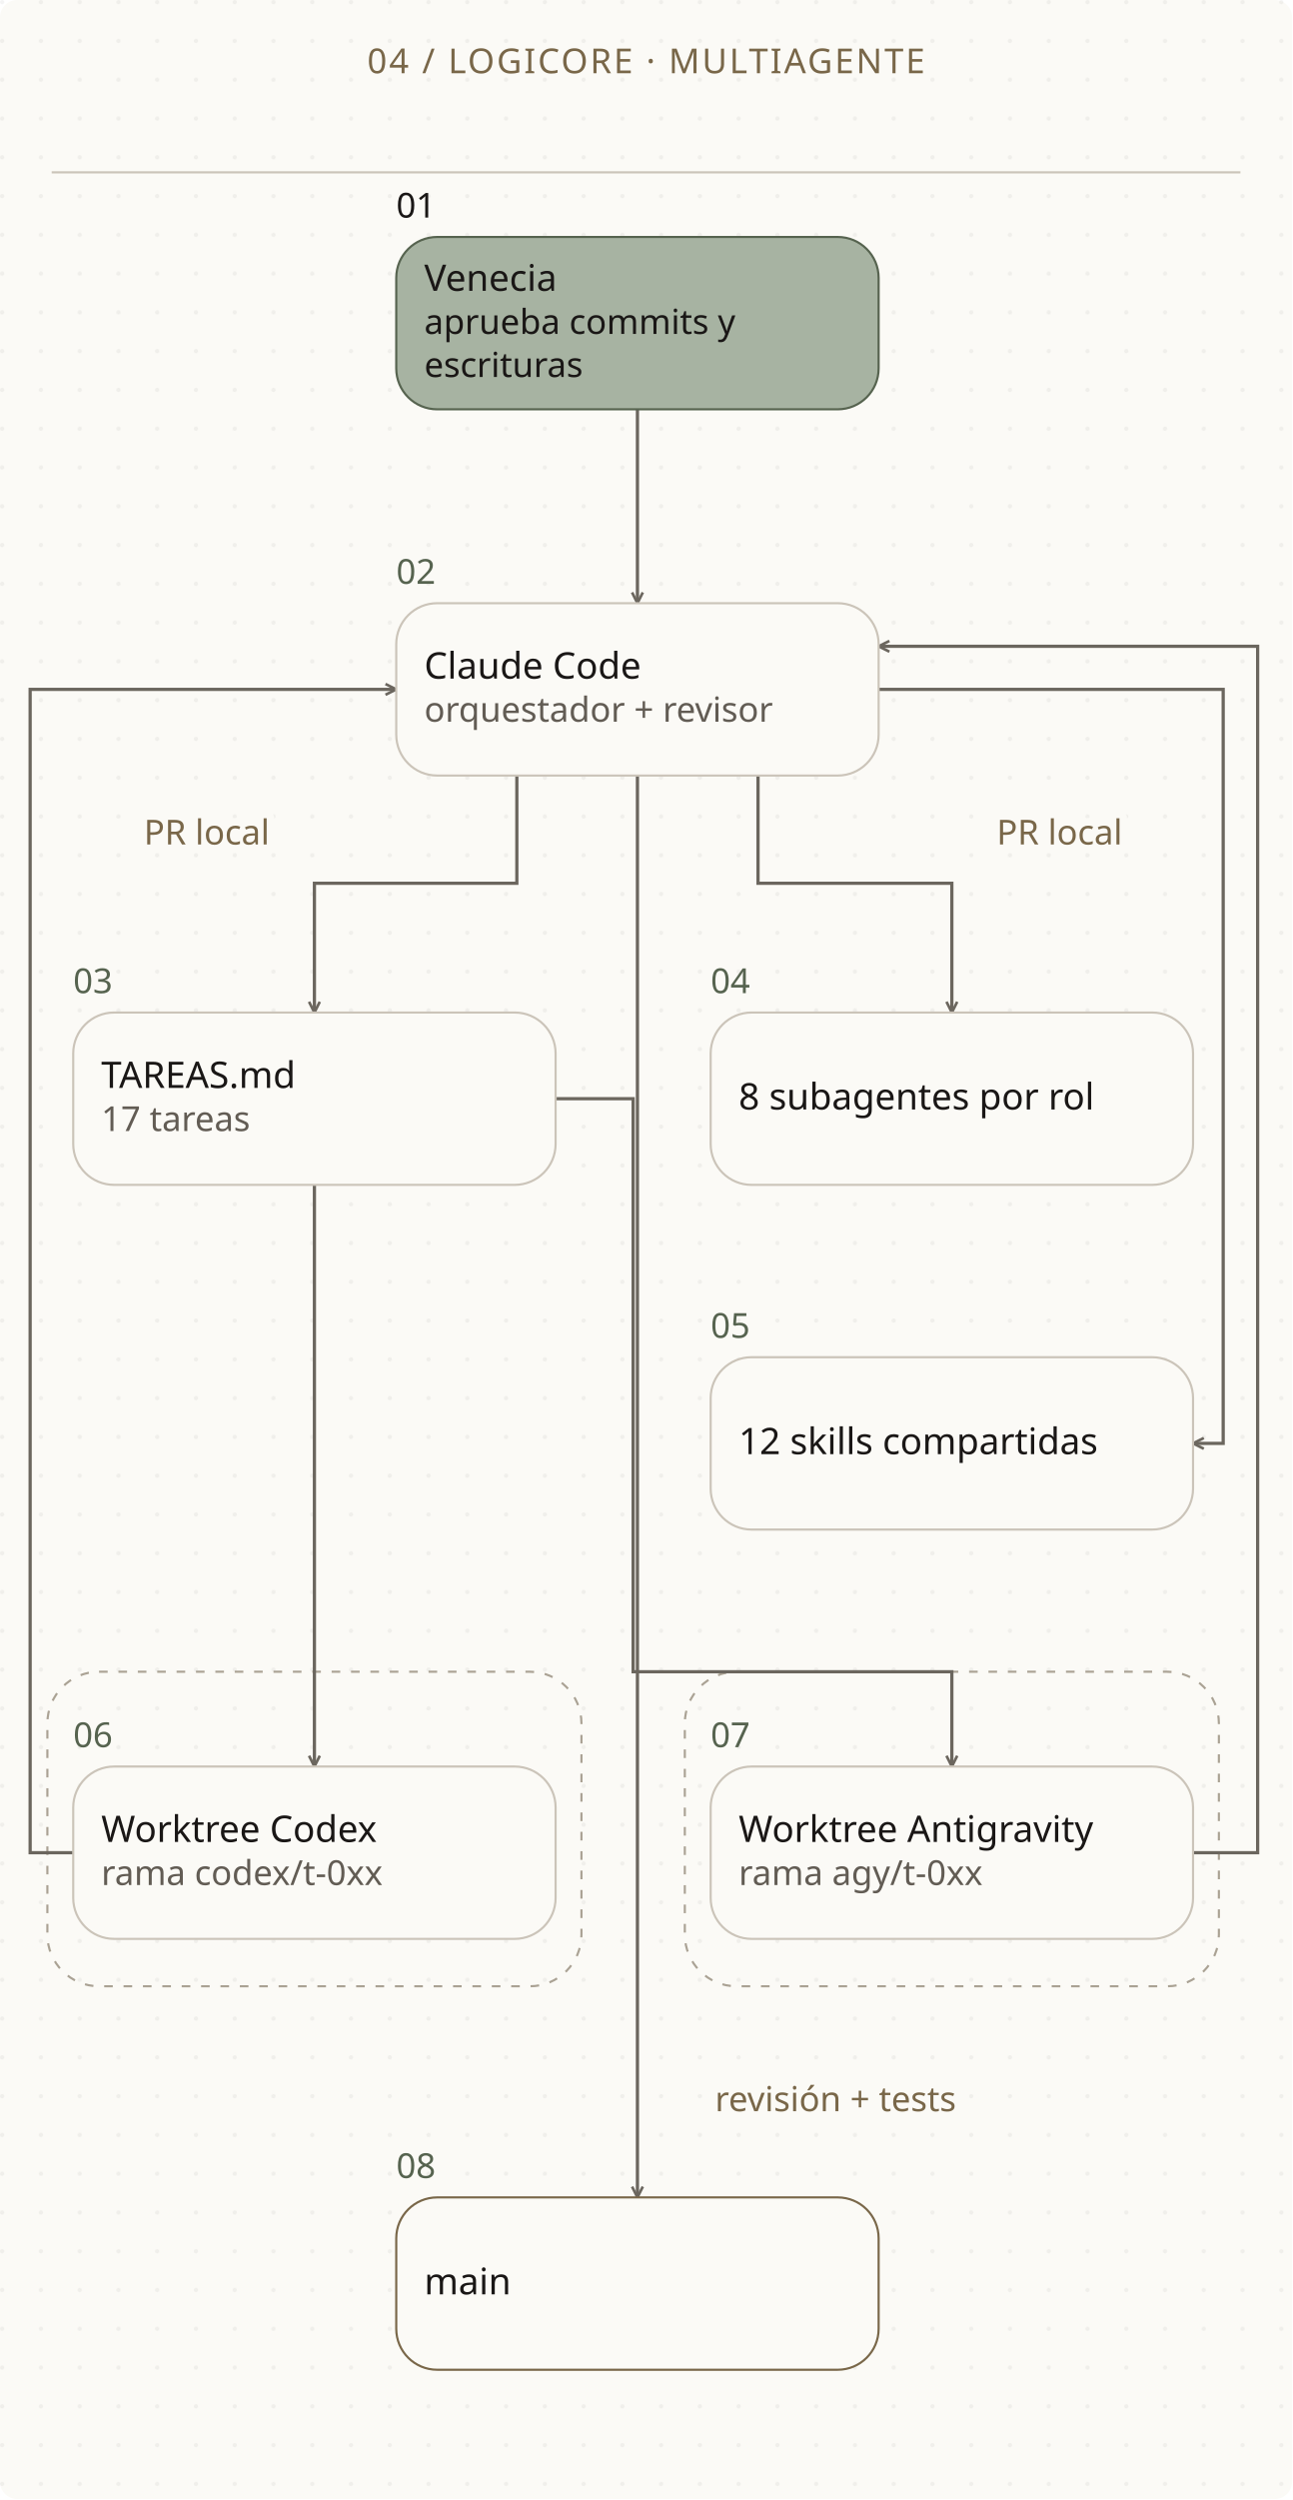
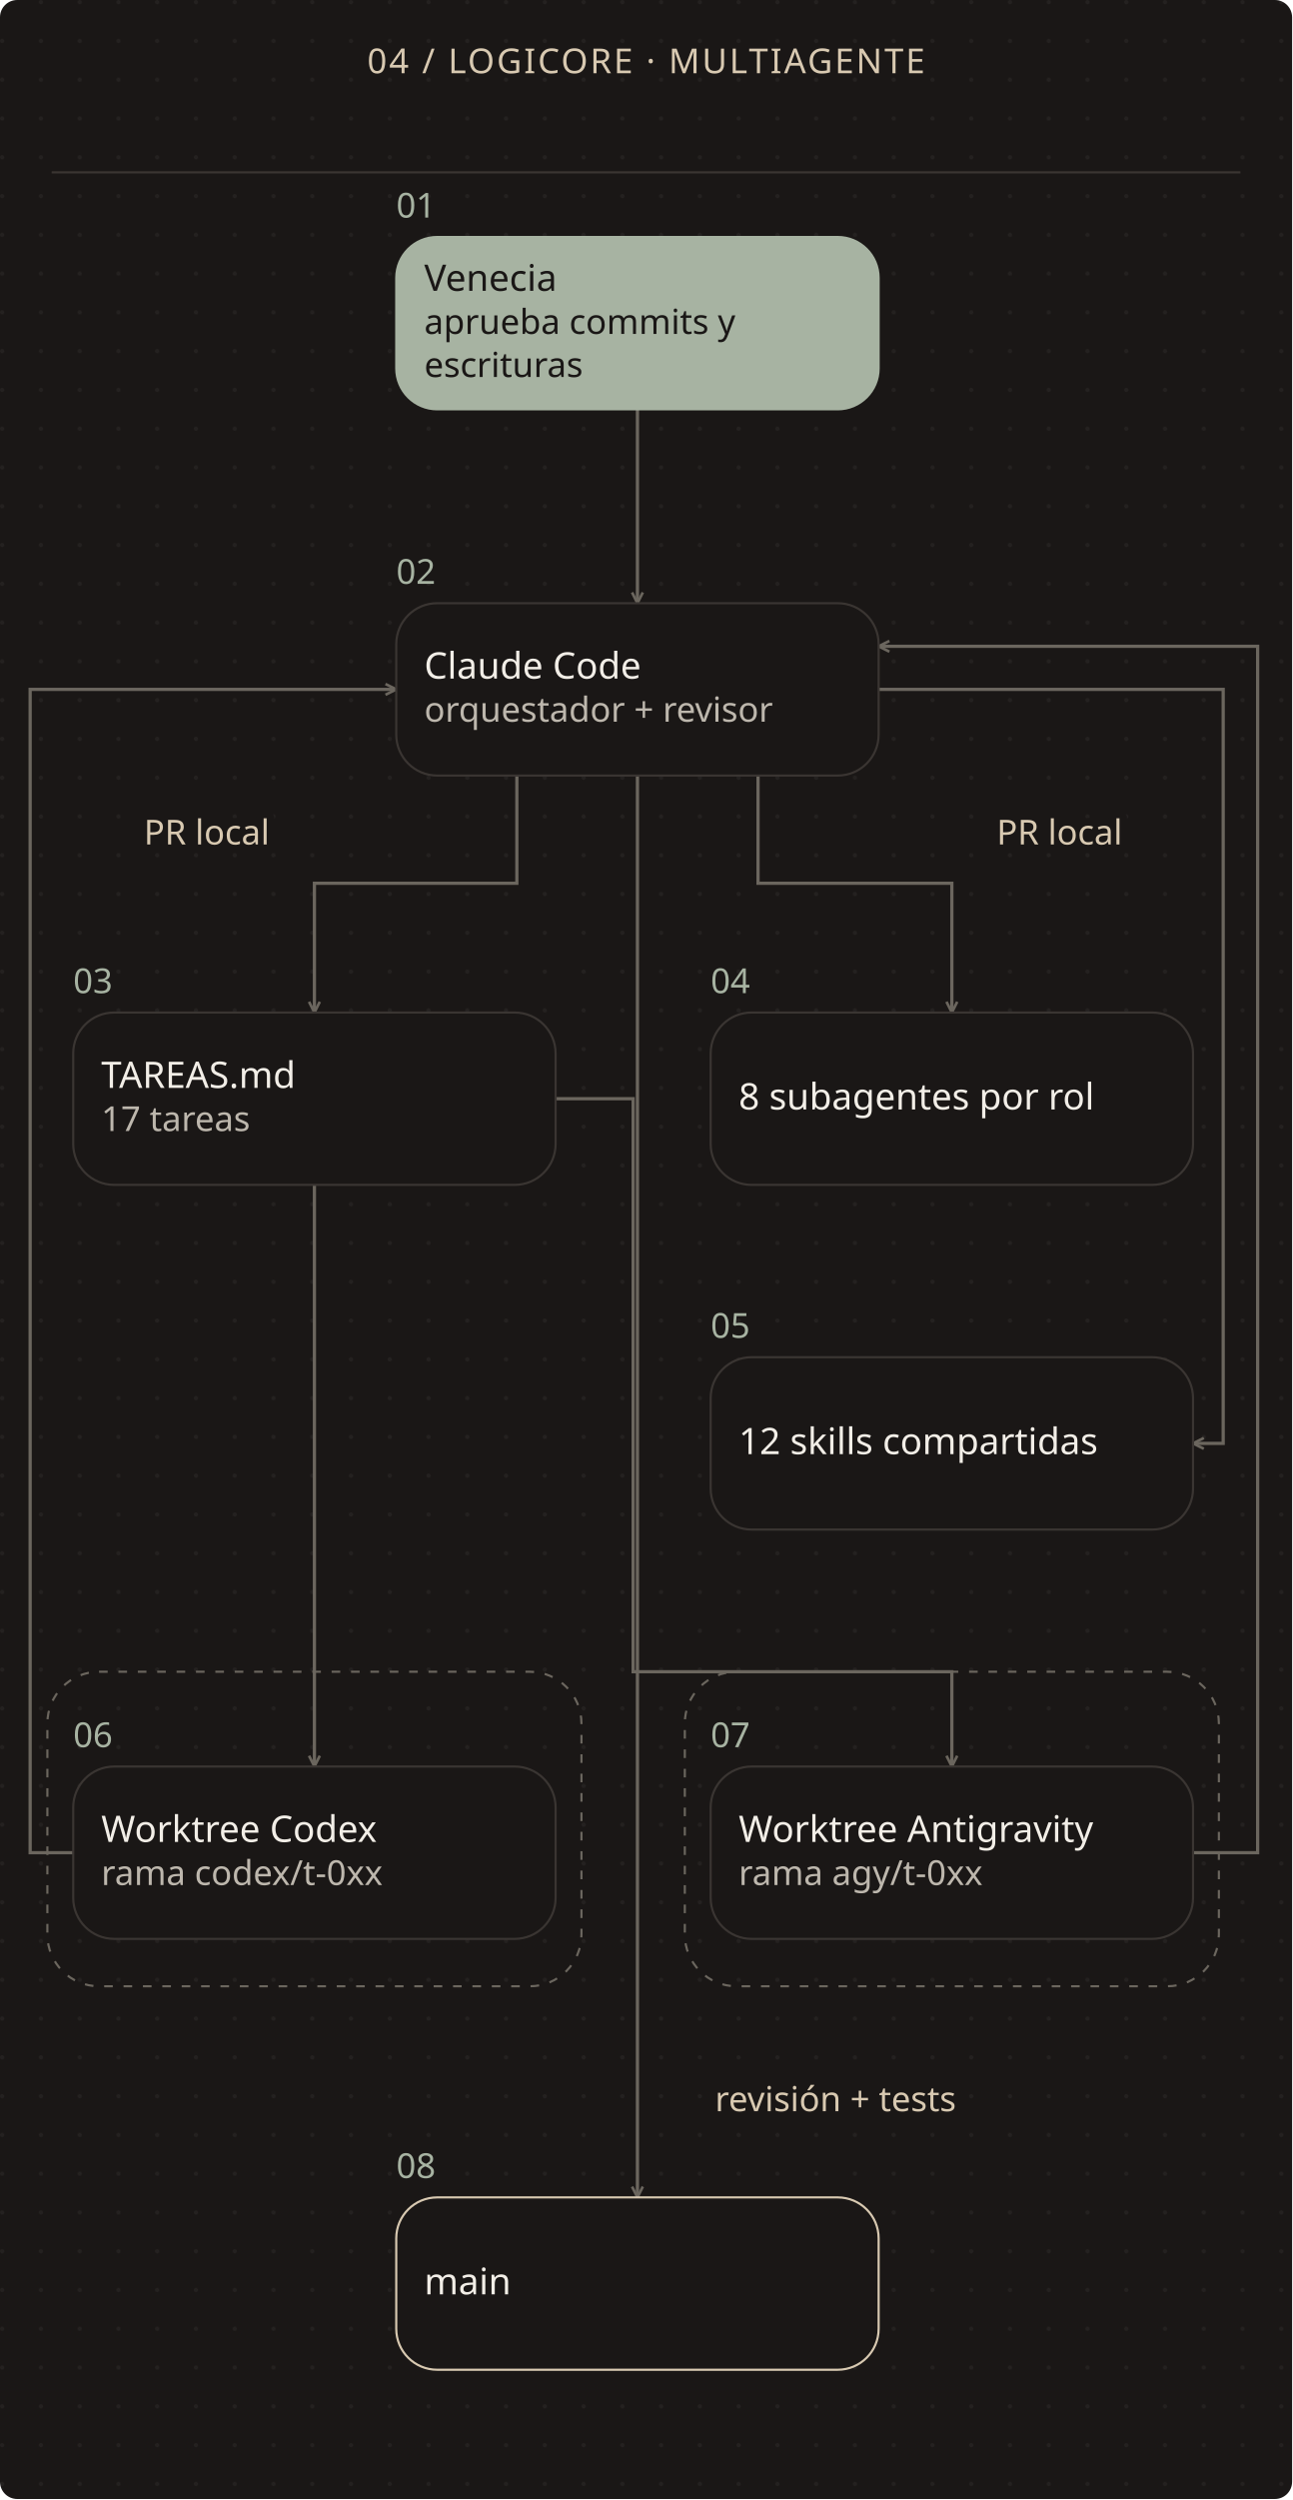
- <svg xmlns="http://www.w3.org/2000/svg" class="bp-svg bp-desktop" viewBox="0 0 600 1160" role="img" aria-labelledby="bp04-desktop-title bp04-desktop-desc">
+ <svg xmlns="http://www.w3.org/2000/svg" class="bp-svg bp-desktop bp-dark" viewBox="0 0 600 1160" role="img" aria-labelledby="bp04-desktop-title bp04-desktop-desc">
  <style>.bp-svg { display:block; width:100%; height:auto; overflow:visible; }
.bp-svg text { font-family:Outfit,system-ui,sans-serif; fill:#1A1716; }
.bp-svg .bp-title { font-size:17px; font-weight:500; }
.bp-svg .bp-sub { font-size:16px; font-weight:300; fill:#625C54; }
.bp-svg .bp-index { font-family:Unbounded,system-ui,sans-serif; font-size:16px; font-weight:300; fill:#56634F; }
.bp-svg .bp-kicker { font-size:16px; font-weight:400; fill:#796749; letter-spacing:1px; }
.bp-svg .bp-rule { stroke:#CBC4B9; stroke-width:1; }
.bp-svg .bp-node rect { fill:#FBFAF6; stroke:#CBC4B9; stroke-width:1; }
.bp-svg .bp-output rect { stroke:#796749; }
.bp-svg .bp-route { fill:none; stroke:#6B665E; stroke-width:1.5; }
.bp-svg .bp-label { font-size:16px; fill:#796749; paint-order:stroke; stroke:#FBFAF6; stroke-width:7px; stroke-linejoin:round; }


.bp-svg .bp-human rect { fill:#A7B3A2; stroke:#56634F; }
.bp-svg .bp-human text { fill:#1A1716; }
.bp-svg .bp-zone { fill:none; stroke:#AAA294; stroke-width:1; stroke-dasharray:4 5; }
.bp-svg .bp-zone-label { font:400 16px Outfit,system-ui,sans-serif; fill:#625C54; paint-order:stroke; stroke:#FBFAF6; stroke-width:5; }
.bp-svg .bp-dashed .bp-route { stroke-dasharray:4 5; }
+ .bp-svg.bp-dark text { fill:#F2EEE7; }
+ .bp-svg.bp-dark .bp-sub { fill:#BDB7AD; }
+ .bp-svg.bp-dark .bp-index { fill:#A7B3A2; }
+ .bp-svg.bp-dark .bp-kicker { fill:#D8C9B1; }
+ .bp-svg.bp-dark .bp-rule { stroke:#3A3532; }
+ .bp-svg.bp-dark .bp-node rect { fill:#1A1716; stroke:#3A3532; }
+ .bp-svg.bp-dark .bp-output rect { stroke:#D8C9B1; }
+ .bp-svg.bp-dark .bp-label { fill:#D8C9B1; stroke:#1A1716; }
+ .bp-svg.bp-dark .bp-zone { stroke:#6B665E; }
+ .bp-svg.bp-dark .bp-zone-label { fill:#BDB7AD; stroke:#1A1716; }
+ .bp-svg.bp-dark .bp-human rect { fill:#A7B3A2; stroke:#A7B3A2; }
+ .bp-svg.bp-dark .bp-human text { fill:#1A1716; }
+ .bp-svg.bp-dark .bp-human .bp-index { fill:#A7B3A2; }
+ .bp-svg.bp-dark .bp-node:focus-visible rect, .bp-svg.bp-dark .bp-node.is-active rect { stroke:#A7B3A2; }
+ .bp-svg.bp-dark .bp-edge.is-active .bp-route { stroke:#D8C9B1; }
</style>
  <defs>
    <pattern id="bp04-desktop-grid" width="18" height="18" patternUnits="userSpaceOnUse">
-       <circle cx="1" cy="1" r="1" fill="#1A1716" opacity=".05" />
+       <circle cx="1" cy="1" r="1" fill="#F2EEE7" opacity=".05" />
    </pattern>
    <marker id="bp04-desktop-arrow" viewBox="0 0 6 6" refX="5" refY="3" markerWidth="5" markerHeight="5" orient="auto-start-reverse">
      <path d="M1 1 L5 3 L1 5" fill="none" stroke="#6B665E" stroke-width="1" />
    </marker>
  </defs>
-   <rect width="600" height="1160" rx="8" fill="#FBFAF6" />
+   <rect width="600" height="1160" rx="8" fill="#1A1716" />
  <rect width="600" height="1160" fill="url(#bp04-desktop-grid)" />
  <text x="300.0" y="34" text-anchor="middle" class="bp-kicker">04 / LOGICORE · MULTIAGENTE</text>
  <path d="M24 80 H576" class="bp-rule" />
  <rect x="22" y="776" width="248" height="146" rx="24" class="bp-zone" />
  <rect x="318" y="776" width="248" height="146" rx="24" class="bp-zone" />
  <g class="bp-edge" data-from="DUEÑA" data-to="CC" data-kind="arrow">
    <path class="bp-route" d="M296 190 V280" pathLength="1" marker-end="url(#bp04-desktop-arrow)" />
  </g>
  <g class="bp-edge" data-from="CC" data-to="TAB" data-kind="arrow">
    <path class="bp-route" d="M240 360 V410 H146 V470" pathLength="1" marker-end="url(#bp04-desktop-arrow)" />
  </g>
  <g class="bp-edge" data-from="TAB" data-to="WC" data-kind="arrow">
    <path class="bp-route" d="M146 550 V820" pathLength="1" marker-end="url(#bp04-desktop-arrow)" />
  </g>
  <g class="bp-edge" data-from="TAB" data-to="WA" data-kind="arrow">
    <path class="bp-route" d="M258 510 H294 V776 H442 V820" pathLength="1" marker-end="url(#bp04-desktop-arrow)" />
  </g>
  <g class="bp-edge" data-from="CC" data-to="SUB" data-kind="arrow">
    <path class="bp-route" d="M352 360 V410 H442 V470" pathLength="1" marker-end="url(#bp04-desktop-arrow)" />
  </g>
  <g class="bp-edge" data-from="CC" data-to="SK" data-kind="arrow">
    <path class="bp-route" d="M408 320 H568 V670 H554" pathLength="1" marker-end="url(#bp04-desktop-arrow)" />
  </g>
  <g class="bp-edge" data-from="WC" data-to="CC" data-kind="arrow">
    <path class="bp-route" d="M34 860 H14 V320 H184" pathLength="1" marker-end="url(#bp04-desktop-arrow)" />
    <text x="96" y="392" text-anchor="middle" class="bp-label">PR local</text>
  </g>
  <g class="bp-edge" data-from="WA" data-to="CC" data-kind="arrow">
    <path class="bp-route" d="M554 860 H584 V300 H408" pathLength="1" marker-end="url(#bp04-desktop-arrow)" />
    <text x="492" y="392" text-anchor="middle" class="bp-label">PR local</text>
  </g>
  <g class="bp-edge" data-from="CC" data-to="MAIN" data-kind="arrow">
    <path class="bp-route" d="M296 360 V990 H296 V1020" pathLength="1" marker-end="url(#bp04-desktop-arrow)" />
    <text x="388" y="980" text-anchor="middle" class="bp-label">revisión + tests</text>
  </g>
  <g class="bp-node bp-human" data-node="DUEÑA" data-description="Venecia · aprueba commits y escrituras. Conecta con: Claude Code orquestador + revisor.">
    <text x="184" y="101" class="bp-index">01</text>
    <rect x="184" y="110" width="224" height="80" rx="19" />
    <text x="197" y="135" class="bp-title">Venecia</text>
    <text x="197" y="155" class="bp-sub">aprueba commits y</text>
    <text x="197" y="175" class="bp-sub">escrituras</text>
  </g>
  <g class="bp-node" data-node="CC" data-description="Claude Code · orquestador + revisor. Conecta con: TAREAS.md 17 tareas; 8 subagentes por rol; 12 skills compartidas; main.">
    <text x="184" y="271" class="bp-index">02</text>
    <rect x="184" y="280" width="224" height="80" rx="19" />
    <text x="197" y="315" class="bp-title">Claude Code</text>
    <text x="197" y="335" class="bp-sub">orquestador + revisor</text>
  </g>
  <g class="bp-node" data-node="TAB" data-description="TAREAS.md · 17 tareas. Conecta con: Worktree Codex rama codex/t-0xx; Worktree Antigravity rama agy/t-0xx.">
    <text x="34" y="461" class="bp-index">03</text>
    <rect x="34" y="470" width="224" height="80" rx="19" />
    <text x="47" y="505" class="bp-title">TAREAS.md</text>
    <text x="47" y="525" class="bp-sub">17 tareas</text>
  </g>
  <g class="bp-node" data-node="SUB" data-description="8 subagentes por rol.">
    <text x="330" y="461" class="bp-index">04</text>
    <rect x="330" y="470" width="224" height="80" rx="19" />
    <text x="343" y="515" class="bp-title">8 subagentes por rol</text>
  </g>
  <g class="bp-node" data-node="SK" data-description="12 skills compartidas.">
    <text x="330" y="621" class="bp-index">05</text>
    <rect x="330" y="630" width="224" height="80" rx="19" />
    <text x="343" y="675" class="bp-title">12 skills compartidas</text>
  </g>
  <g class="bp-node" data-node="WC" data-description="Worktree Codex · rama codex/t-0xx. Conecta con: Claude Code orquestador + revisor.">
    <text x="34" y="811" class="bp-index">06</text>
    <rect x="34" y="820" width="224" height="80" rx="19" />
    <text x="47" y="855" class="bp-title">Worktree Codex</text>
    <text x="47" y="875" class="bp-sub">rama codex/t-0xx</text>
  </g>
  <g class="bp-node" data-node="WA" data-description="Worktree Antigravity · rama agy/t-0xx. Conecta con: Claude Code orquestador + revisor.">
    <text x="330" y="811" class="bp-index">07</text>
    <rect x="330" y="820" width="224" height="80" rx="19" />
    <text x="343" y="855" class="bp-title">Worktree Antigravity</text>
    <text x="343" y="875" class="bp-sub">rama agy/t-0xx</text>
  </g>
  <g class="bp-node bp-output" data-node="MAIN" data-description="main.">
    <text x="184" y="1011" class="bp-index">08</text>
    <rect x="184" y="1020" width="224" height="80" rx="19" />
    <text x="197" y="1065" class="bp-title">main</text>
  </g>
</svg>
